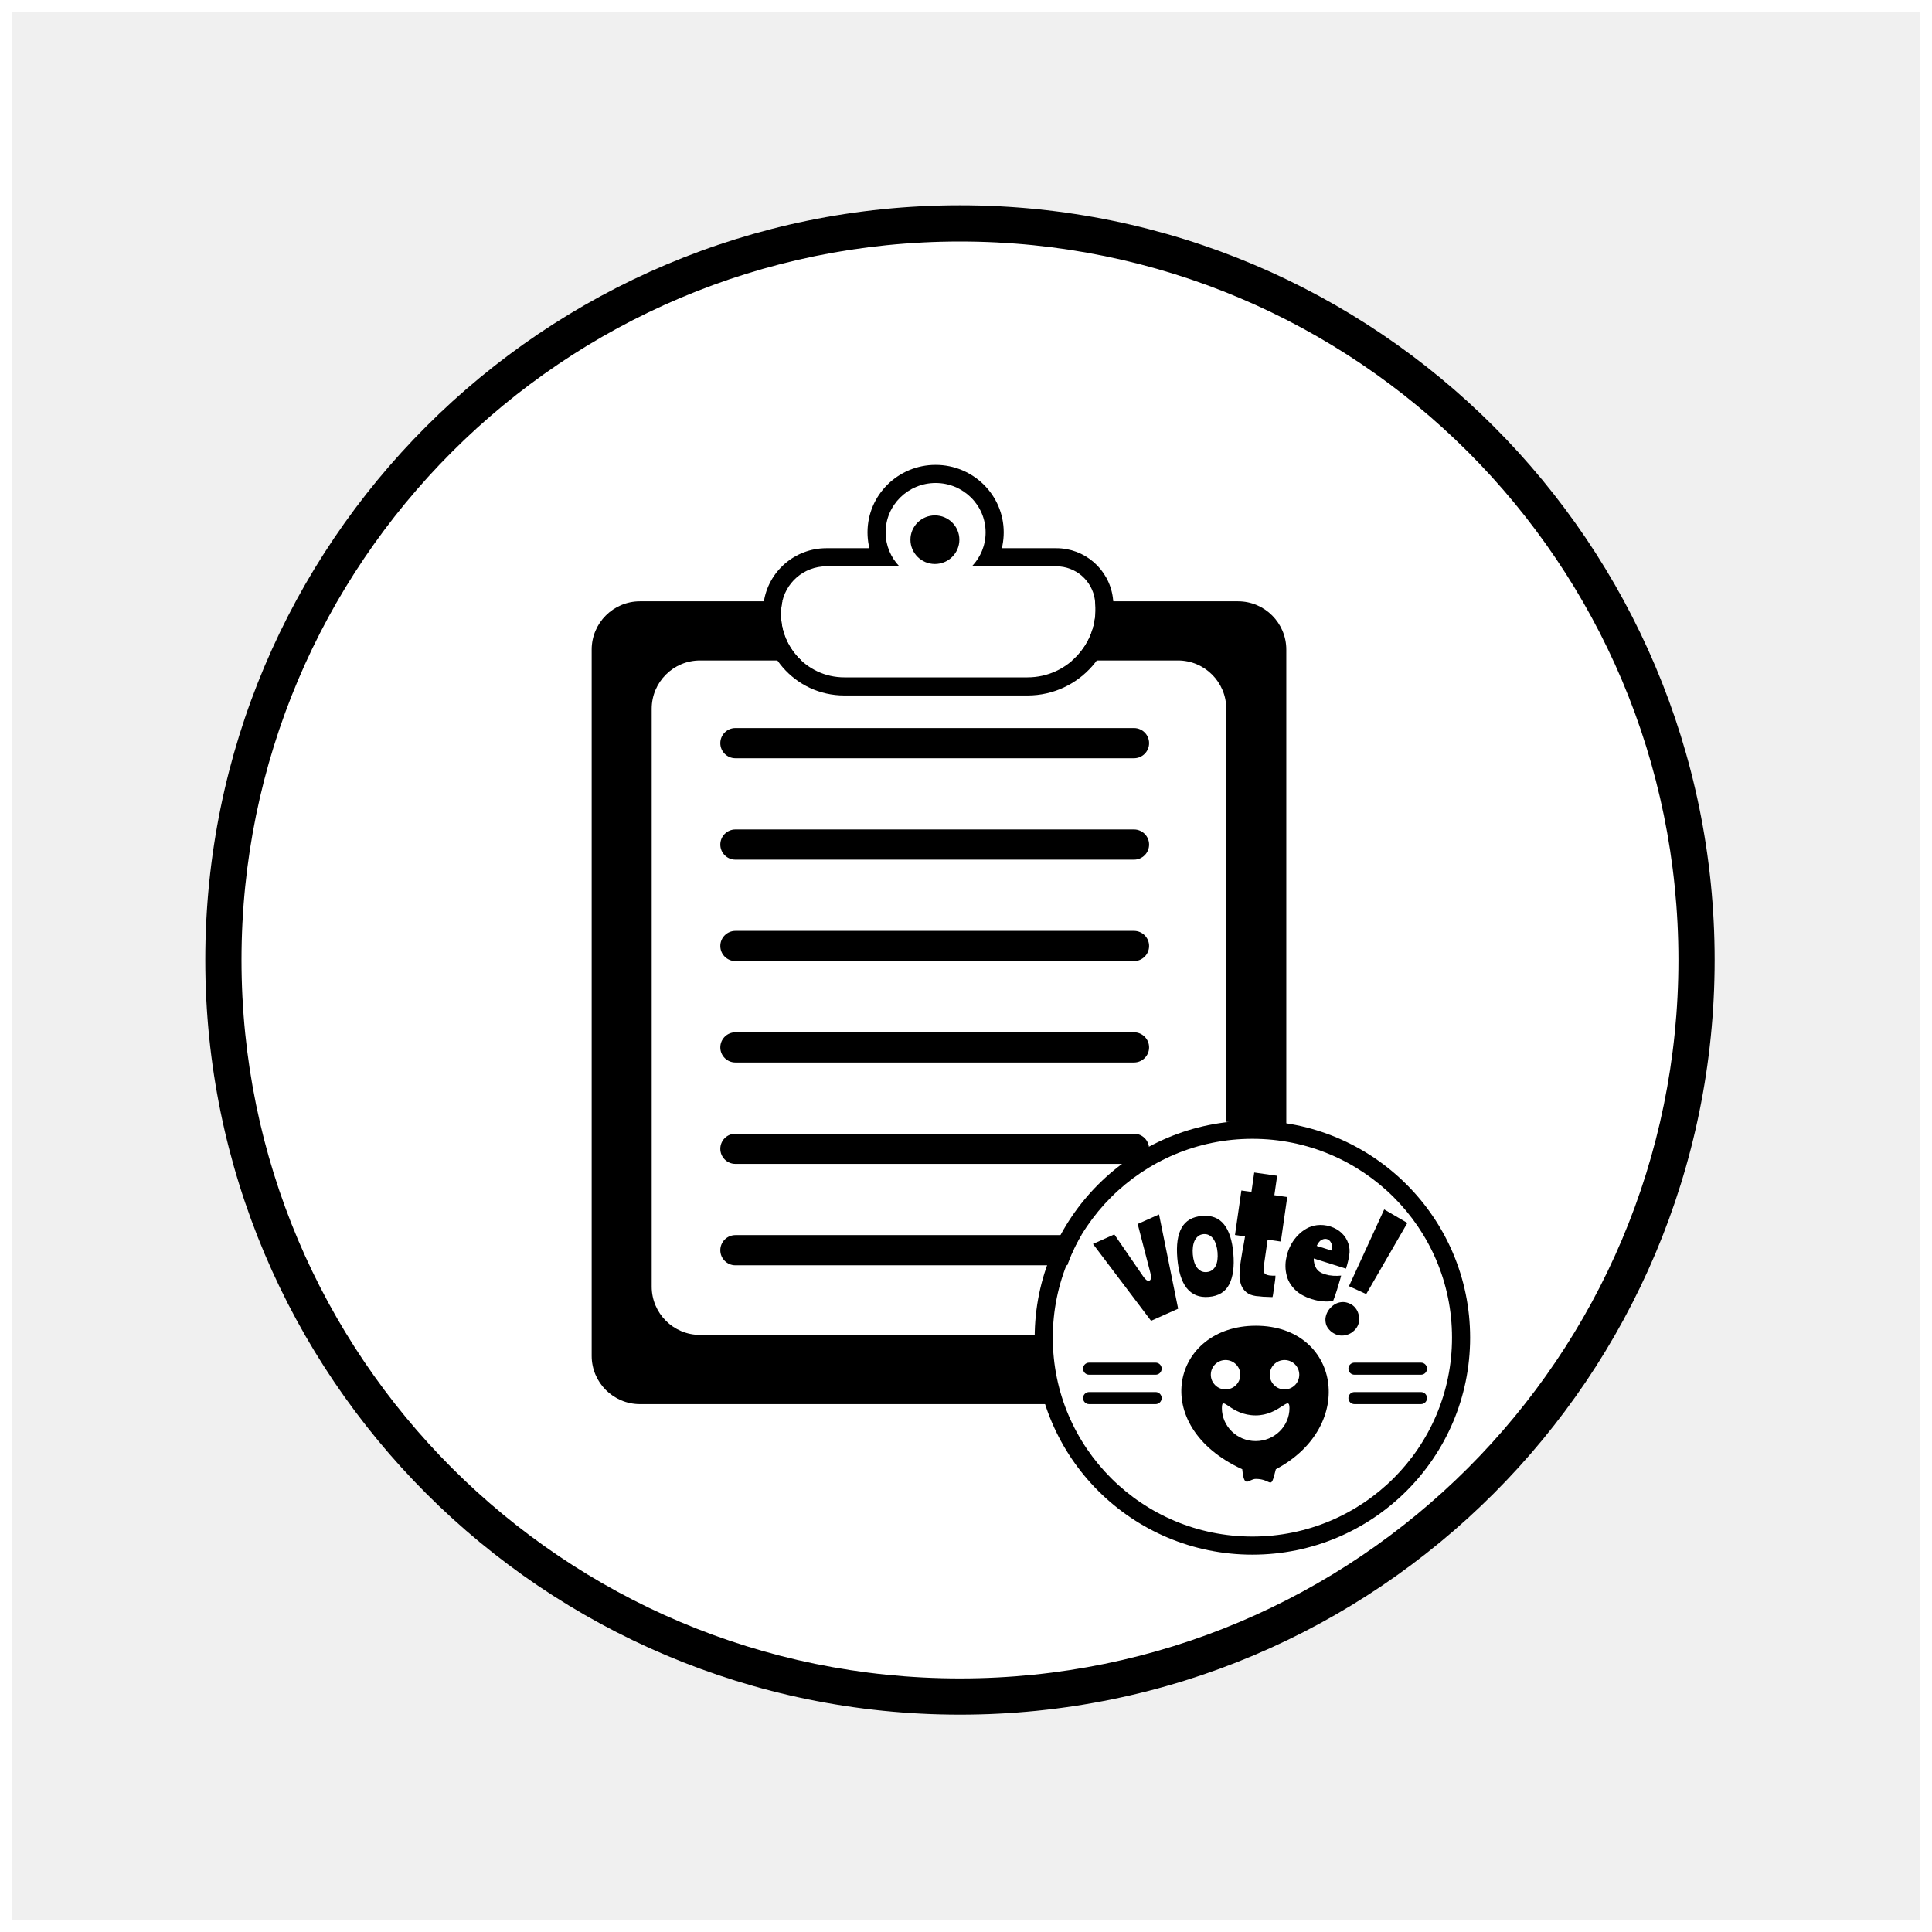
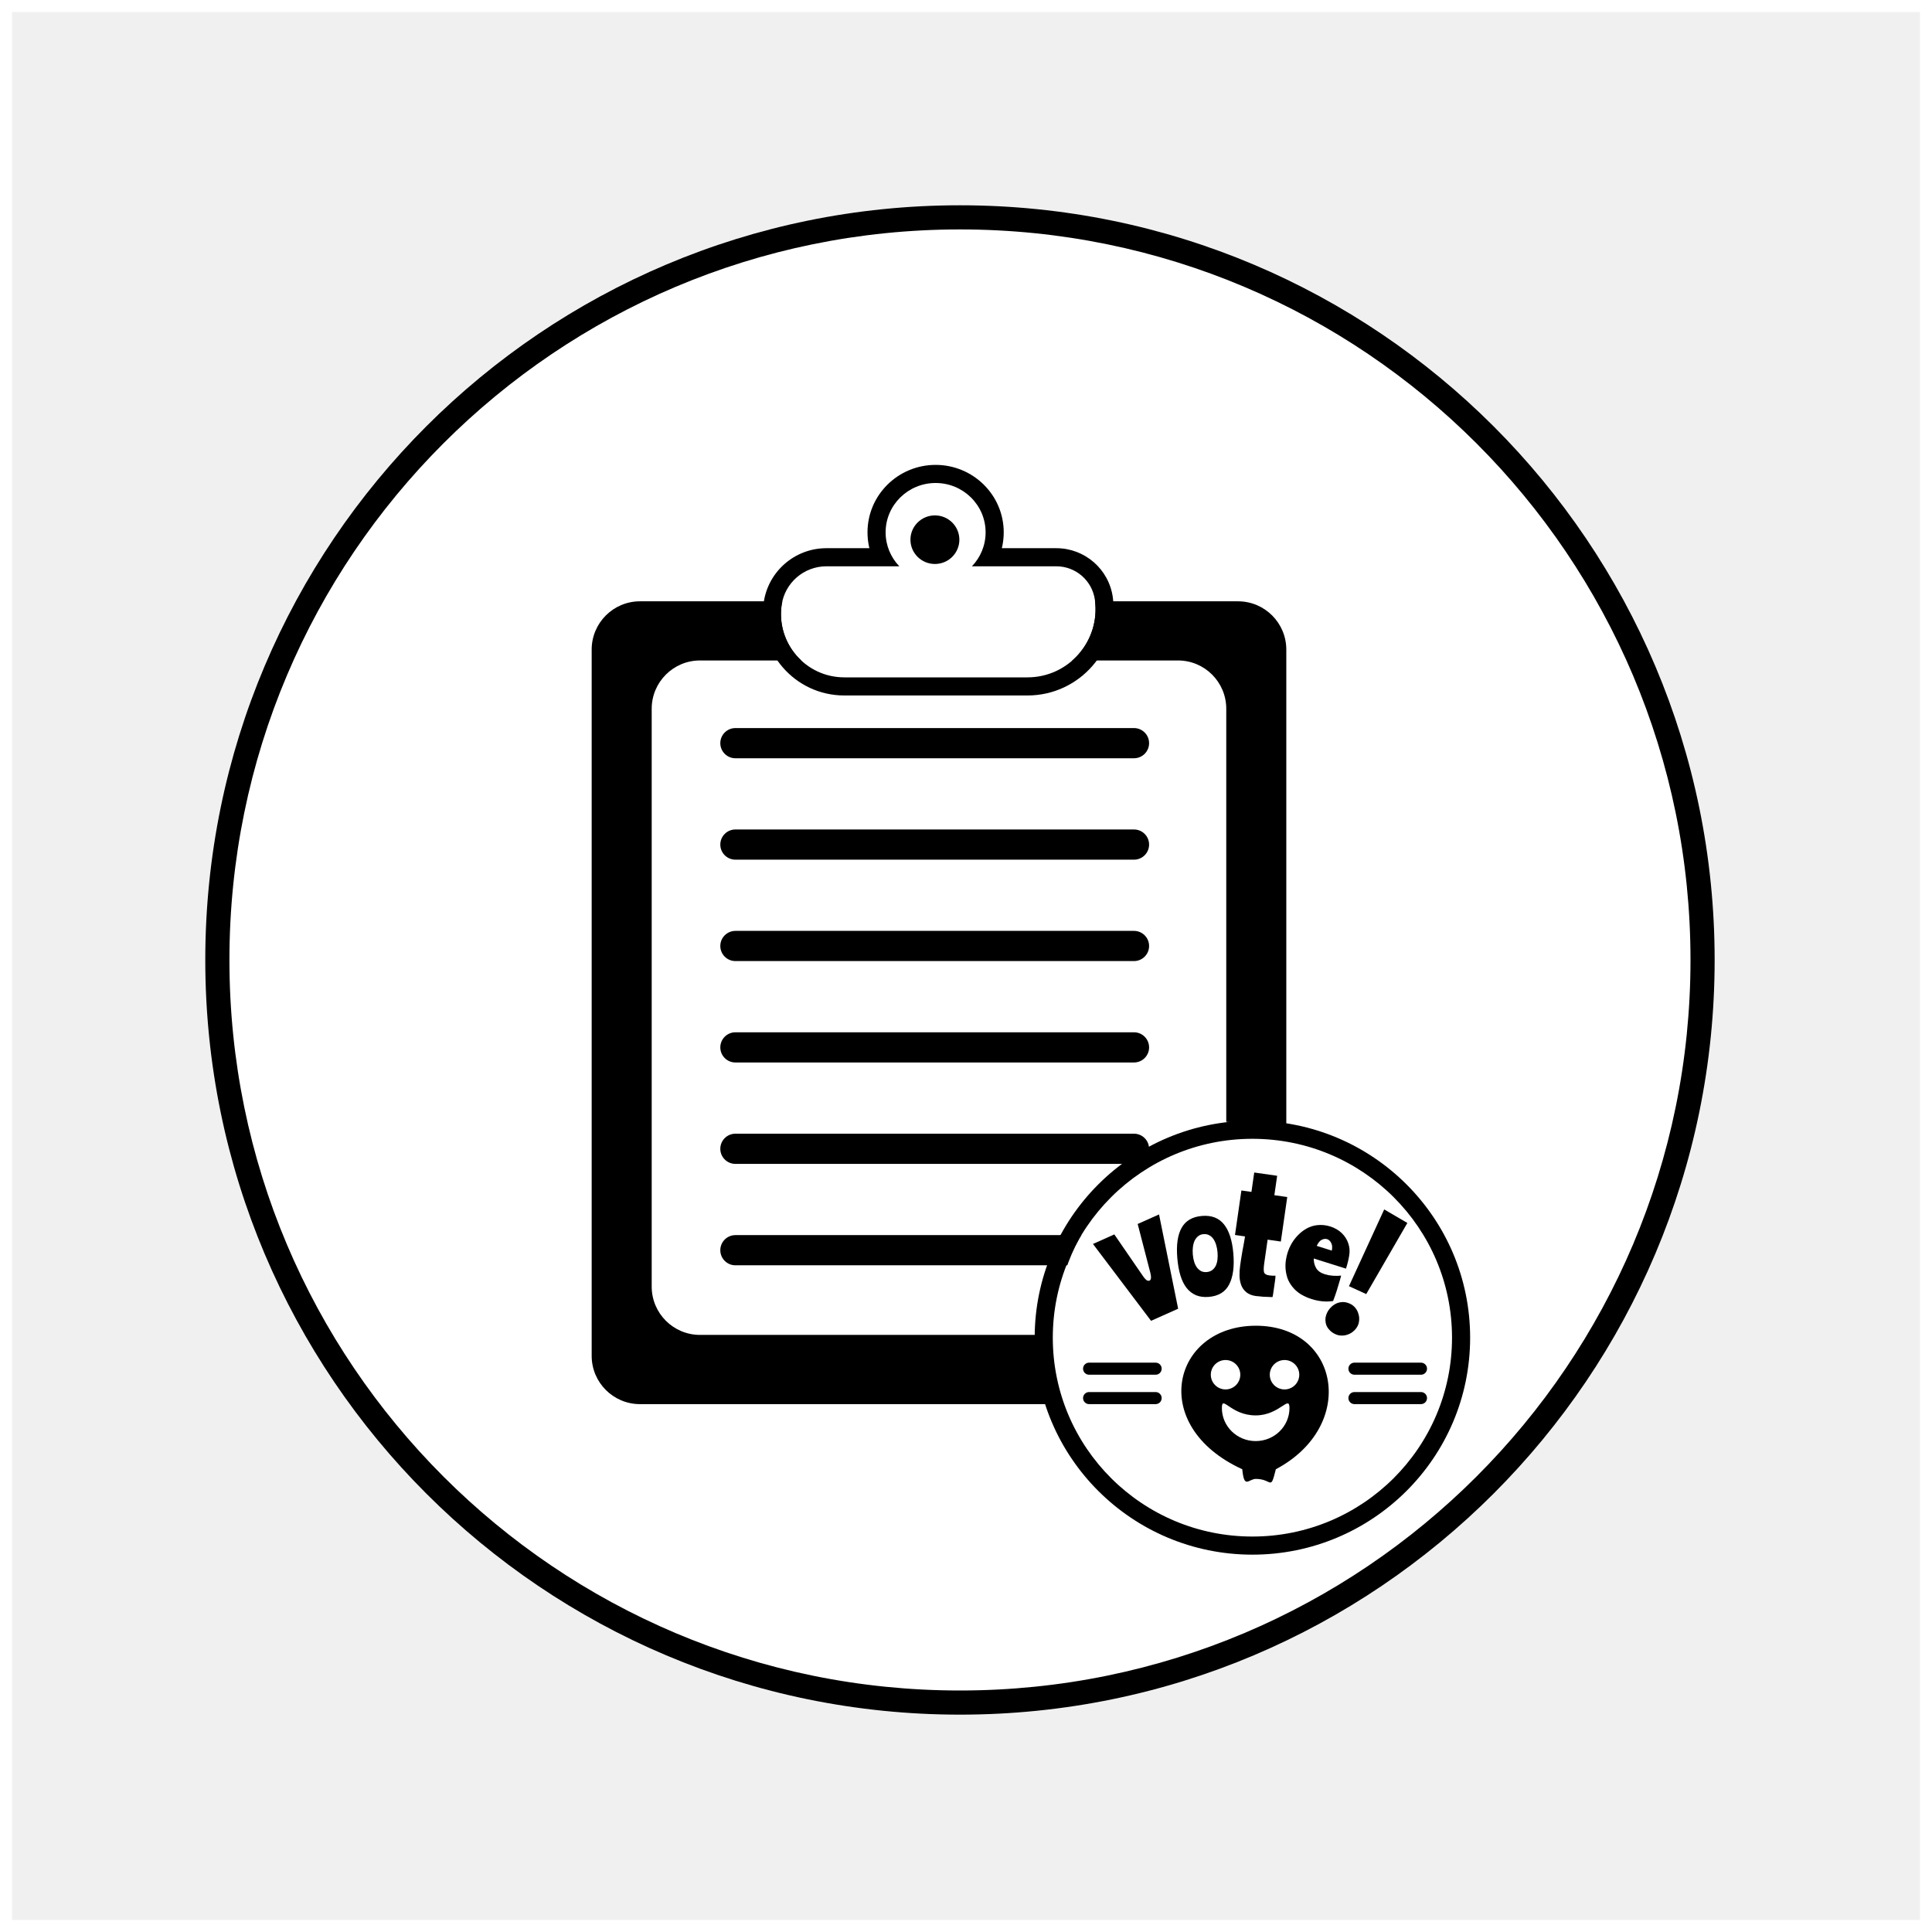
<svg xmlns="http://www.w3.org/2000/svg" xmlns:xlink="http://www.w3.org/1999/xlink" width="160" height="160" viewBox="0 0 160 160" version="1.1">
  <g id="Canvas" transform="translate(341 115)">
    <g id="organizing-icon-b">
      <g id="backing">
        <g id="Rectangle 4">
          <mask id="mask0_outline_ins">
            <use xlink:href="#path0_fill" fill="white" transform="translate(-341 -115)" />
          </mask>
          <g mask="url(#mask0_outline_ins)">
            <use xlink:href="#path1_stroke_2x" transform="translate(-341 -115)" fill="#FFFFFF" />
          </g>
        </g>
        <g id="Ellipse 6">
          <use xlink:href="#path2_fill" transform="translate(-324 -98)" fill="#FFFFFF" />
          <mask id="mask1_outline_ins">
            <use xlink:href="#path2_fill" fill="white" transform="translate(-324 -98)" />
          </mask>
          <g mask="url(#mask1_outline_ins)">
            <use xlink:href="#path3_stroke_2x" transform="translate(-324 -98)" />
          </g>
        </g>
      </g>
      <g id="clipboard">
        <g id="lines">
          <g id="Rectangle 5">
            <use xlink:href="#path4_fill" transform="translate(-281.347 -54.7044)" />
          </g>
          <g id="Rectangle 5">
            <use xlink:href="#path4_fill" transform="translate(-281.347 -46.3063)" />
          </g>
          <g id="Rectangle 5">
            <use xlink:href="#path4_fill" transform="translate(-281.347 -37.9081)" />
          </g>
          <g id="Rectangle 5">
            <use xlink:href="#path4_fill" transform="translate(-281.347 -29.5099)" />
          </g>
          <g id="Rectangle 5">
            <use xlink:href="#path4_fill" transform="translate(-281.347 -21.1117)" />
          </g>
          <g id="Rectangle 5">
            <use xlink:href="#path4_fill" transform="translate(-281.347 -12.7136)" />
          </g>
        </g>
        <g id="Subtract">
          <use xlink:href="#path5_fill" transform="translate(-292 -65.2021)" />
        </g>
        <g id="Ellipse 2">
          <use xlink:href="#path6_fill" transform="translate(-253.67 -20.1885)" fill="#FFFFFF" />
        </g>
        <g id="clip">
          <g id="Union">
            <use xlink:href="#path7_fill" transform="translate(-276.323 -75)" fill="#FFFFFF" />
            <mask id="mask2_outline_out">
              <rect id="mask2_outline_inv" fill="white" x="-2" y="-2" width="30" height="20" transform="translate(-276.323 -75)" />
              <use xlink:href="#path7_fill" fill="black" transform="translate(-276.323 -75)" />
            </mask>
            <g mask="url(#mask2_outline_out)">
              <use xlink:href="#path8_stroke_2x" transform="translate(-276.323 -75)" />
            </g>
          </g>
          <g id="Ellipse">
            <use xlink:href="#path9_fill" transform="translate(-265.601 -72.3173)" />
          </g>
        </g>
      </g>
      <g id="button">
        <g id="head">
          <g id="Ellipse 3">
            <use xlink:href="#path10_fill" transform="translate(-243.167 -5.20883)" />
          </g>
          <g id="Ellipse 5">
            <use xlink:href="#path11_fill" transform="translate(-240.726 -2.36849)" fill="#FFFFFF" />
          </g>
          <g id="Ellipse 5">
            <use xlink:href="#path11_fill" transform="translate(-235.842 -2.36849)" fill="#FFFFFF" />
          </g>
          <g id="Ellipse 4">
            <use xlink:href="#path12_fill" transform="translate(-239.809 1.22427)" fill="#FFFFFF" />
          </g>
        </g>
        <g id="Ellipse 2">
          <use xlink:href="#path13_stroke" transform="translate(-254.562 -21.4393)" />
        </g>
        <g id="Group">
          <g id="Rectangle 5">
            <use xlink:href="#path14_fill" transform="matrix(1 0 0 -1 -251.306 -1.1512)" />
          </g>
          <g id="Rectangle 5">
            <use xlink:href="#path14_fill" transform="matrix(1 0 0 -1 -251.306 1.28338)" />
          </g>
        </g>
        <g id="Group">
          <g id="Rectangle 5">
            <use xlink:href="#path14_fill" transform="matrix(1 0 0 -1 -229.331 -1.1512)" />
          </g>
          <g id="Rectangle 5">
            <use xlink:href="#path14_fill" transform="matrix(1 0 0 -1 -229.331 1.28338)" />
          </g>
        </g>
        <g id="Group">
          <g id="e">
            <use xlink:href="#path15_fill" transform="matrix(0.953827 0.300356 -0.301463 0.953478 -232.33 -18)" />
          </g>
          <g id="v">
            <use xlink:href="#path16_fill" transform="matrix(0.913011 -0.407936 0.409619 0.912257 -253 -17.6767)" />
          </g>
          <g id="O">
            <use xlink:href="#path17_fill" transform="matrix(0.996433 -0.0843822 0.0848686 0.996392 -244 -15.4506)" />
          </g>
          <g id="t">
            <use xlink:href="#path18_fill" transform="matrix(0.989923 0.141605 -0.14241 0.989808 -237.457 -23)" />
          </g>
          <g id="!">
            <use xlink:href="#path19_fill" transform="matrix(0.90943 0.415856 -0.417329 0.908755 -225.902 -18)" />
          </g>
        </g>
      </g>
    </g>
  </g>
  <defs>
    <path id="path0_fill" d="M 0 0L 160 0L 160 160L 0 160L 0 0Z" />
    <path id="path1_stroke_2x" d="M 0 0L 0 -1L -1 -1L -1 0L 0 0ZM 160 0L 161 0L 161 -1L 160 -1L 160 0ZM 160 160L 160 161L 161 161L 161 160L 160 160ZM 0 160L -1 160L -1 161L 0 161L 0 160ZM 0 1L 160 1L 160 -1L 0 -1L 0 1ZM 159 0L 159 160L 161 160L 161 0L 159 0ZM 160 159L 0 159L 0 161L 160 161L 160 159ZM 1 160L 1 0L -1 0L -1 160L 1 160Z" />
    <path id="path2_fill" d="M 125 62.5C 125 97.018 97.018 125 62.5 125C 27.982 125 0 97.018 0 62.5C 0 27.982 27.982 0 62.5 0C 97.018 0 125 27.982 125 62.5Z" />
-     <path id="path3_stroke_2x" d="M 122 62.5C 122 95.361 95.361 122 62.5 122L 62.5 128C 98.675 128 128 98.675 128 62.5L 122 62.5ZM 62.5 122C 29.639 122 3 95.361 3 62.5L -3 62.5C -3 98.675 26.325 128 62.5 128L 62.5 122ZM 3 62.5C 3 29.639 29.639 3 62.5 3L 62.5 -3C 26.325 -3 -3 26.325 -3 62.5L 3 62.5ZM 62.5 3C 95.361 3 122 29.639 122 62.5L 128 62.5C 128 26.325 98.675 -3 62.5 -3L 62.5 3Z" />
-     <path id="path4_fill" d="M 0 1.25C 0 0.56 0.56 0 1.25 0L 34.26 0C 34.95 0 35.51 0.56 35.51 1.25L 35.51 1.25C 35.51 1.94 34.95 2.5 34.26 2.5L 1.25 2.5C 0.56 2.5 0 1.94 0 1.25L 0 1.25Z" />
+     <path id="path3_stroke_2x" d="M 123 62.5C 123 95.913 95.913 123 62.5 123L 62.5 127C 98.122 127 127 98.122 127 62.5L 123 62.5ZM 62.5 123C 29.087 123 2 95.913 2 62.5L -2 62.5C -2 98.122 26.878 127 62.5 127L 62.5 123ZM 2 62.5C 2 29.087 29.087 2 62.5 2L 62.5 -2C 26.878 -2 -2 26.878 -2 62.5L 2 62.5ZM 62.5 2C 95.913 2 123 29.087 123 62.5L 127 62.5C 127 26.878 98.122 -2 62.5 -2L 62.5 2Z" />
+     <path id="path4_fill" d="M 0 1.25C 0 0.56 0.56 0 1.25 0L 34.26 0C 34.95 0 35.51 0.56 35.51 1.25C 35.51 1.94 34.95 2.5 34.26 2.5L 1.25 2.5C 0.56 2.5 0 1.94 0 1.25Z" />
    <path id="path5_fill" fill-rule="evenodd" d="M 0 4C 0 1.791 1.791 0 4 0L 53.526 0C 55.735 0 57.526 1.791 57.526 4L 57.526 44.242C 55.982 43.602 54.308 43.208 52.554 43.109L 52.554 8.899C 52.554 6.69 50.763 4.899 48.554 4.899L 8.971 4.899C 6.762 4.899 4.971 6.69 4.971 8.899L 4.971 56.753C 4.971 58.962 6.762 60.753 8.971 60.753L 36.871 60.753C 37.281 62.855 38.141 64.8 39.349 66.486L 4 66.486C 1.791 66.486 0 64.695 0 62.486L 0 4Z" />
    <path id="path6_fill" d="M 20.823 13.647C 20.823 21.848 20.629 22.745 12.301 22.745C 1.957 22.283 -0.892 25.529 0.228 14.85C 0.228 6.649 6.979 0 15.307 0C 23.635 0 20.823 5.446 20.823 13.647Z" />
    <path id="path7_fill" fill-rule="evenodd" d="M 15.813 6.899C 16.516 6.166 16.947 5.177 16.947 4.088C 16.947 1.83 15.093 0 12.806 0C 10.52 0 8.666 1.83 8.666 4.088C 8.666 5.177 9.097 6.166 9.8 6.899L 3.761 6.899C 1.894 6.899 0.312 8.273 0.052 10.122C -0.392 13.278 2.058 16.096 5.245 16.096L 20.412 16.096C 23.839 16.096 26.473 13.065 25.996 9.672C 25.772 8.081 24.411 6.899 22.805 6.899L 15.813 6.899Z" />
    <path id="path8_stroke_2x" d="M 15.813 6.899L 14.73 5.86L 12.296 8.399L 15.813 8.399L 15.813 6.899ZM 9.8 6.899L 9.8 8.399L 13.317 8.399L 10.882 5.86L 9.8 6.899ZM 0.052 10.122L 1.537 10.331L 1.537 10.331L 0.052 10.122ZM 25.996 9.672L 27.481 9.463L 27.481 9.463L 25.996 9.672ZM 15.447 4.088C 15.447 4.772 15.178 5.394 14.73 5.86L 16.895 7.937C 17.854 6.938 18.447 5.581 18.447 4.088L 15.447 4.088ZM 12.806 1.5C 14.283 1.5 15.447 2.677 15.447 4.088L 18.447 4.088C 18.447 0.984 15.903 -1.5 12.806 -1.5L 12.806 1.5ZM 10.166 4.088C 10.166 2.677 11.33 1.5 12.806 1.5L 12.806 -1.5C 9.709 -1.5 7.166 0.984 7.166 4.088L 10.166 4.088ZM 10.882 5.86C 10.435 5.394 10.166 4.772 10.166 4.088L 7.166 4.088C 7.166 5.581 7.759 6.938 8.717 7.937L 10.882 5.86ZM 3.761 8.399L 9.8 8.399L 9.8 5.399L 3.761 5.399L 3.761 8.399ZM 1.537 10.331C 1.693 9.223 2.642 8.399 3.761 8.399L 3.761 5.399C 1.146 5.399 -1.069 7.324 -1.433 9.913L 1.537 10.331ZM 5.245 14.597C 2.97 14.597 1.221 12.584 1.537 10.331L -1.433 9.913C -2.004 13.972 1.147 17.596 5.245 17.596L 5.245 14.597ZM 20.412 14.597L 5.245 14.597L 5.245 17.596L 20.412 17.596L 20.412 14.597ZM 24.511 9.881C 24.861 12.372 22.927 14.597 20.412 14.597L 20.412 17.596C 24.75 17.596 28.086 13.759 27.481 9.463L 24.511 9.881ZM 22.805 8.399C 23.664 8.399 24.391 9.031 24.511 9.881L 27.481 9.463C 27.154 7.132 25.159 5.399 22.805 5.399L 22.805 8.399ZM 15.813 8.399L 22.805 8.399L 22.805 5.399L 15.813 5.399L 15.813 8.399Z" />
    <path id="path9_fill" d="M 4.052 2.012C 4.052 3.123 3.145 4.024 2.026 4.024C 0.907 4.024 0 3.123 0 2.012C 0 0.901 0.907 0 2.026 0C 3.145 0 4.052 0.901 4.052 2.012Z" />
    <path id="path10_fill" d="M 7.827 11.885C 7.361 13.742 7.54 12.685 6.173 12.685C 5.565 12.685 5.206 13.566 5.046 11.885C -2.833 8.274 -0.733 0 6.173 0C 13.079 0 14.624 8.274 7.827 11.885Z" />
    <path id="path11_fill" d="M 2.442 1.217C 2.442 1.89 1.895 2.435 1.221 2.435C 0.547 2.435 0 1.89 0 1.217C 0 0.545 0.547 0 1.221 0C 1.895 0 2.442 0.545 2.442 1.217Z" />
    <path id="path12_fill" d="M 5.598 0.385C 5.598 1.895 4.345 3.12 2.799 3.12C 1.253 3.12 0 1.895 0 0.385C 0 -0.752 0.711 0.993 2.799 0.993C 4.78 0.993 5.598 -0.752 5.598 0.385Z" />
    <path id="path13_stroke" d="M 33.812 17.22C 33.812 26.313 26.413 33.689 17.281 33.689L 17.281 35.189C 27.236 35.189 35.312 27.146 35.312 17.22L 33.812 17.22ZM 17.281 33.689C 8.149 33.689 0.75 26.313 0.75 17.22L -0.75 17.22C -0.75 27.146 7.325 35.189 17.281 35.189L 17.281 33.689ZM 0.75 17.22C 0.75 8.126 8.149 0.75 17.281 0.75L 17.281 -0.75C 7.325 -0.75 -0.75 7.293 -0.75 17.22L 0.75 17.22ZM 17.281 0.75C 26.413 0.75 33.812 8.126 33.812 17.22L 35.312 17.22C 35.312 7.293 27.236 -0.75 17.281 -0.75L 17.281 0.75Z" />
-     <path id="path14_fill" d="M 0 0.5C 0 0.224 0.224 0 0.5 0L 6.011 0C 6.287 0 6.511 0.224 6.511 0.5L 6.511 0.5C 6.511 0.776 6.287 1 6.011 1L 0.5 1C 0.224 1 0 0.776 0 0.5L 0 0.5Z" />
+     <path id="path14_fill" d="M 0 0.5C 0 0.224 0.224 0 0.5 0L 6.011 0C 6.287 0 6.511 0.224 6.511 0.5C 6.511 0.776 6.287 1 6.011 1L 0.5 1C 0.224 1 0 0.776 0 0.5Z" />
    <path id="path15_fill" d="M 2.3 6.85C 2.387 7.137 2.53 7.37 2.73 7.55C 2.93 7.73 3.207 7.82 3.56 7.82C 3.667 7.82 3.78 7.813 3.9 7.8C 4.027 7.78 4.15 7.757 4.27 7.73C 4.39 7.697 4.503 7.663 4.61 7.63C 4.717 7.59 4.81 7.553 4.89 7.52C 4.903 7.713 4.91 7.92 4.91 8.14C 4.917 8.353 4.92 8.567 4.92 8.78C 4.92 9.133 4.91 9.45 4.89 9.73C 4.37 9.983 3.787 10.11 3.14 10.11C 2.84 10.11 2.537 10.077 2.23 10.01C 1.923 9.943 1.627 9.817 1.34 9.63C 1.087 9.463 0.877 9.27 0.71 9.05C 0.55 8.823 0.423 8.593 0.33 8.36C 0.237 8.12 0.173 7.887 0.14 7.66C 0.107 7.433 0.09 7.23 0.09 7.05C 0.09 6.783 0.12 6.507 0.18 6.22C 0.247 5.927 0.347 5.65 0.48 5.39C 0.613 5.123 0.783 4.88 0.99 4.66C 1.197 4.44 1.44 4.267 1.72 4.14C 2.06 3.987 2.42 3.91 2.8 3.91C 3.2 3.91 3.56 3.99 3.88 4.15C 4.2 4.31 4.46 4.53 4.66 4.81C 4.853 5.077 4.973 5.373 5.02 5.7C 5.073 6.027 5.1 6.41 5.1 6.85L 2.3 6.85ZM 2.87 4.99C 2.73 4.99 2.597 5.05 2.47 5.17C 2.343 5.283 2.26 5.487 2.22 5.78L 3.53 5.78C 3.503 5.513 3.423 5.317 3.29 5.19C 3.163 5.057 3.023 4.99 2.87 4.99Z" />
    <path id="path16_fill" d="M 5.954 6.226L 4.199 14L 1.742 14L -0.039 6.226L 1.898 6.226L 2.652 10.36C 2.678 10.516 2.717 10.646 2.769 10.75C 2.83 10.854 2.903 10.906 2.99 10.906C 3.137 10.906 3.246 10.724 3.315 10.36L 4.017 6.226L 5.954 6.226Z" />
    <path id="path17_fill" d="M 2.432 1.36C 3.227 1.36 3.813 1.643 4.192 2.208C 4.571 2.773 4.76 3.595 4.76 4.672C 4.76 5.765 4.573 6.608 4.2 7.2C 3.832 7.792 3.243 8.088 2.432 8.088C 2.032 8.088 1.685 8.013 1.392 7.864C 1.099 7.709 0.856 7.488 0.664 7.2C 0.472 6.907 0.331 6.549 0.24 6.128C 0.149 5.701 0.104 5.216 0.104 4.672C 0.104 3.579 0.293 2.755 0.672 2.2C 1.051 1.64 1.637 1.36 2.432 1.36ZM 2.432 6.024C 2.603 6.024 2.752 5.987 2.88 5.912C 3.013 5.832 3.123 5.725 3.208 5.592C 3.293 5.453 3.357 5.291 3.4 5.104C 3.443 4.912 3.464 4.701 3.464 4.472C 3.464 4.243 3.443 4.032 3.4 3.84C 3.357 3.643 3.293 3.472 3.208 3.328C 3.123 3.184 3.013 3.072 2.88 2.992C 2.752 2.912 2.603 2.872 2.432 2.872C 2.261 2.872 2.112 2.915 1.984 3C 1.861 3.08 1.755 3.192 1.664 3.336C 1.579 3.48 1.515 3.651 1.472 3.848C 1.429 4.04 1.408 4.248 1.408 4.472C 1.408 4.701 1.429 4.912 1.472 5.104C 1.515 5.291 1.579 5.453 1.664 5.592C 1.755 5.725 1.861 5.832 1.984 5.912C 2.112 5.987 2.261 6.024 2.432 6.024Z" />
    <path id="path18_fill" d="M 1.05 5.004L 2.968 5.004L 2.968 6.628L 4.046 6.628L 4.046 10.352L 2.94 10.352L 2.94 12.312C 2.94 12.695 2.973 12.951 3.038 13.082C 3.103 13.203 3.253 13.264 3.486 13.264C 3.551 13.264 3.64 13.259 3.752 13.25C 3.864 13.241 3.948 13.227 4.004 13.208C 4.023 13.273 4.032 13.409 4.032 13.614C 4.032 13.81 4.032 14.011 4.032 14.216C 4.032 14.393 4.032 14.557 4.032 14.706C 4.032 14.846 4.027 14.944 4.018 15C 3.906 15.019 3.78 15.033 3.64 15.042C 3.509 15.061 3.379 15.075 3.248 15.084C 3.127 15.093 3.01 15.098 2.898 15.098C 2.795 15.107 2.711 15.112 2.646 15.112C 2.31 15.112 2.035 15.047 1.82 14.916C 1.605 14.785 1.437 14.613 1.316 14.398C 1.195 14.174 1.111 13.927 1.064 13.656C 1.017 13.376 0.994 13.091 0.994 12.802C 0.994 12.69 0.994 12.527 0.994 12.312C 1.003 12.088 1.008 11.855 1.008 11.612C 1.017 11.369 1.027 11.136 1.036 10.912C 1.045 10.679 1.05 10.492 1.05 10.352L 0.21 10.352L 0.21 6.628L 1.05 6.628L 1.05 5.004Z" />
    <path id="path19_fill" d="M 3.107 3.288L 2.47 10.061L 0.897 10.061L 0.897 3.067L 3.107 3.288ZM 1.56 11.348C 1.777 11.348 1.967 11.391 2.132 11.478C 2.305 11.565 2.448 11.677 2.561 11.816C 2.682 11.946 2.773 12.093 2.834 12.258C 2.895 12.414 2.925 12.566 2.925 12.713C 2.925 12.904 2.886 13.086 2.808 13.259C 2.739 13.432 2.639 13.584 2.509 13.714C 2.388 13.844 2.24 13.948 2.067 14.026C 1.902 14.104 1.729 14.143 1.547 14.143C 1.313 14.143 1.109 14.104 0.936 14.026C 0.763 13.957 0.62 13.861 0.507 13.74C 0.394 13.61 0.308 13.467 0.247 13.311C 0.195 13.155 0.169 12.995 0.169 12.83C 0.169 12.657 0.199 12.483 0.26 12.31C 0.321 12.128 0.407 11.968 0.52 11.829C 0.641 11.682 0.789 11.565 0.962 11.478C 1.135 11.391 1.335 11.348 1.56 11.348Z" />
  </defs>
</svg>
